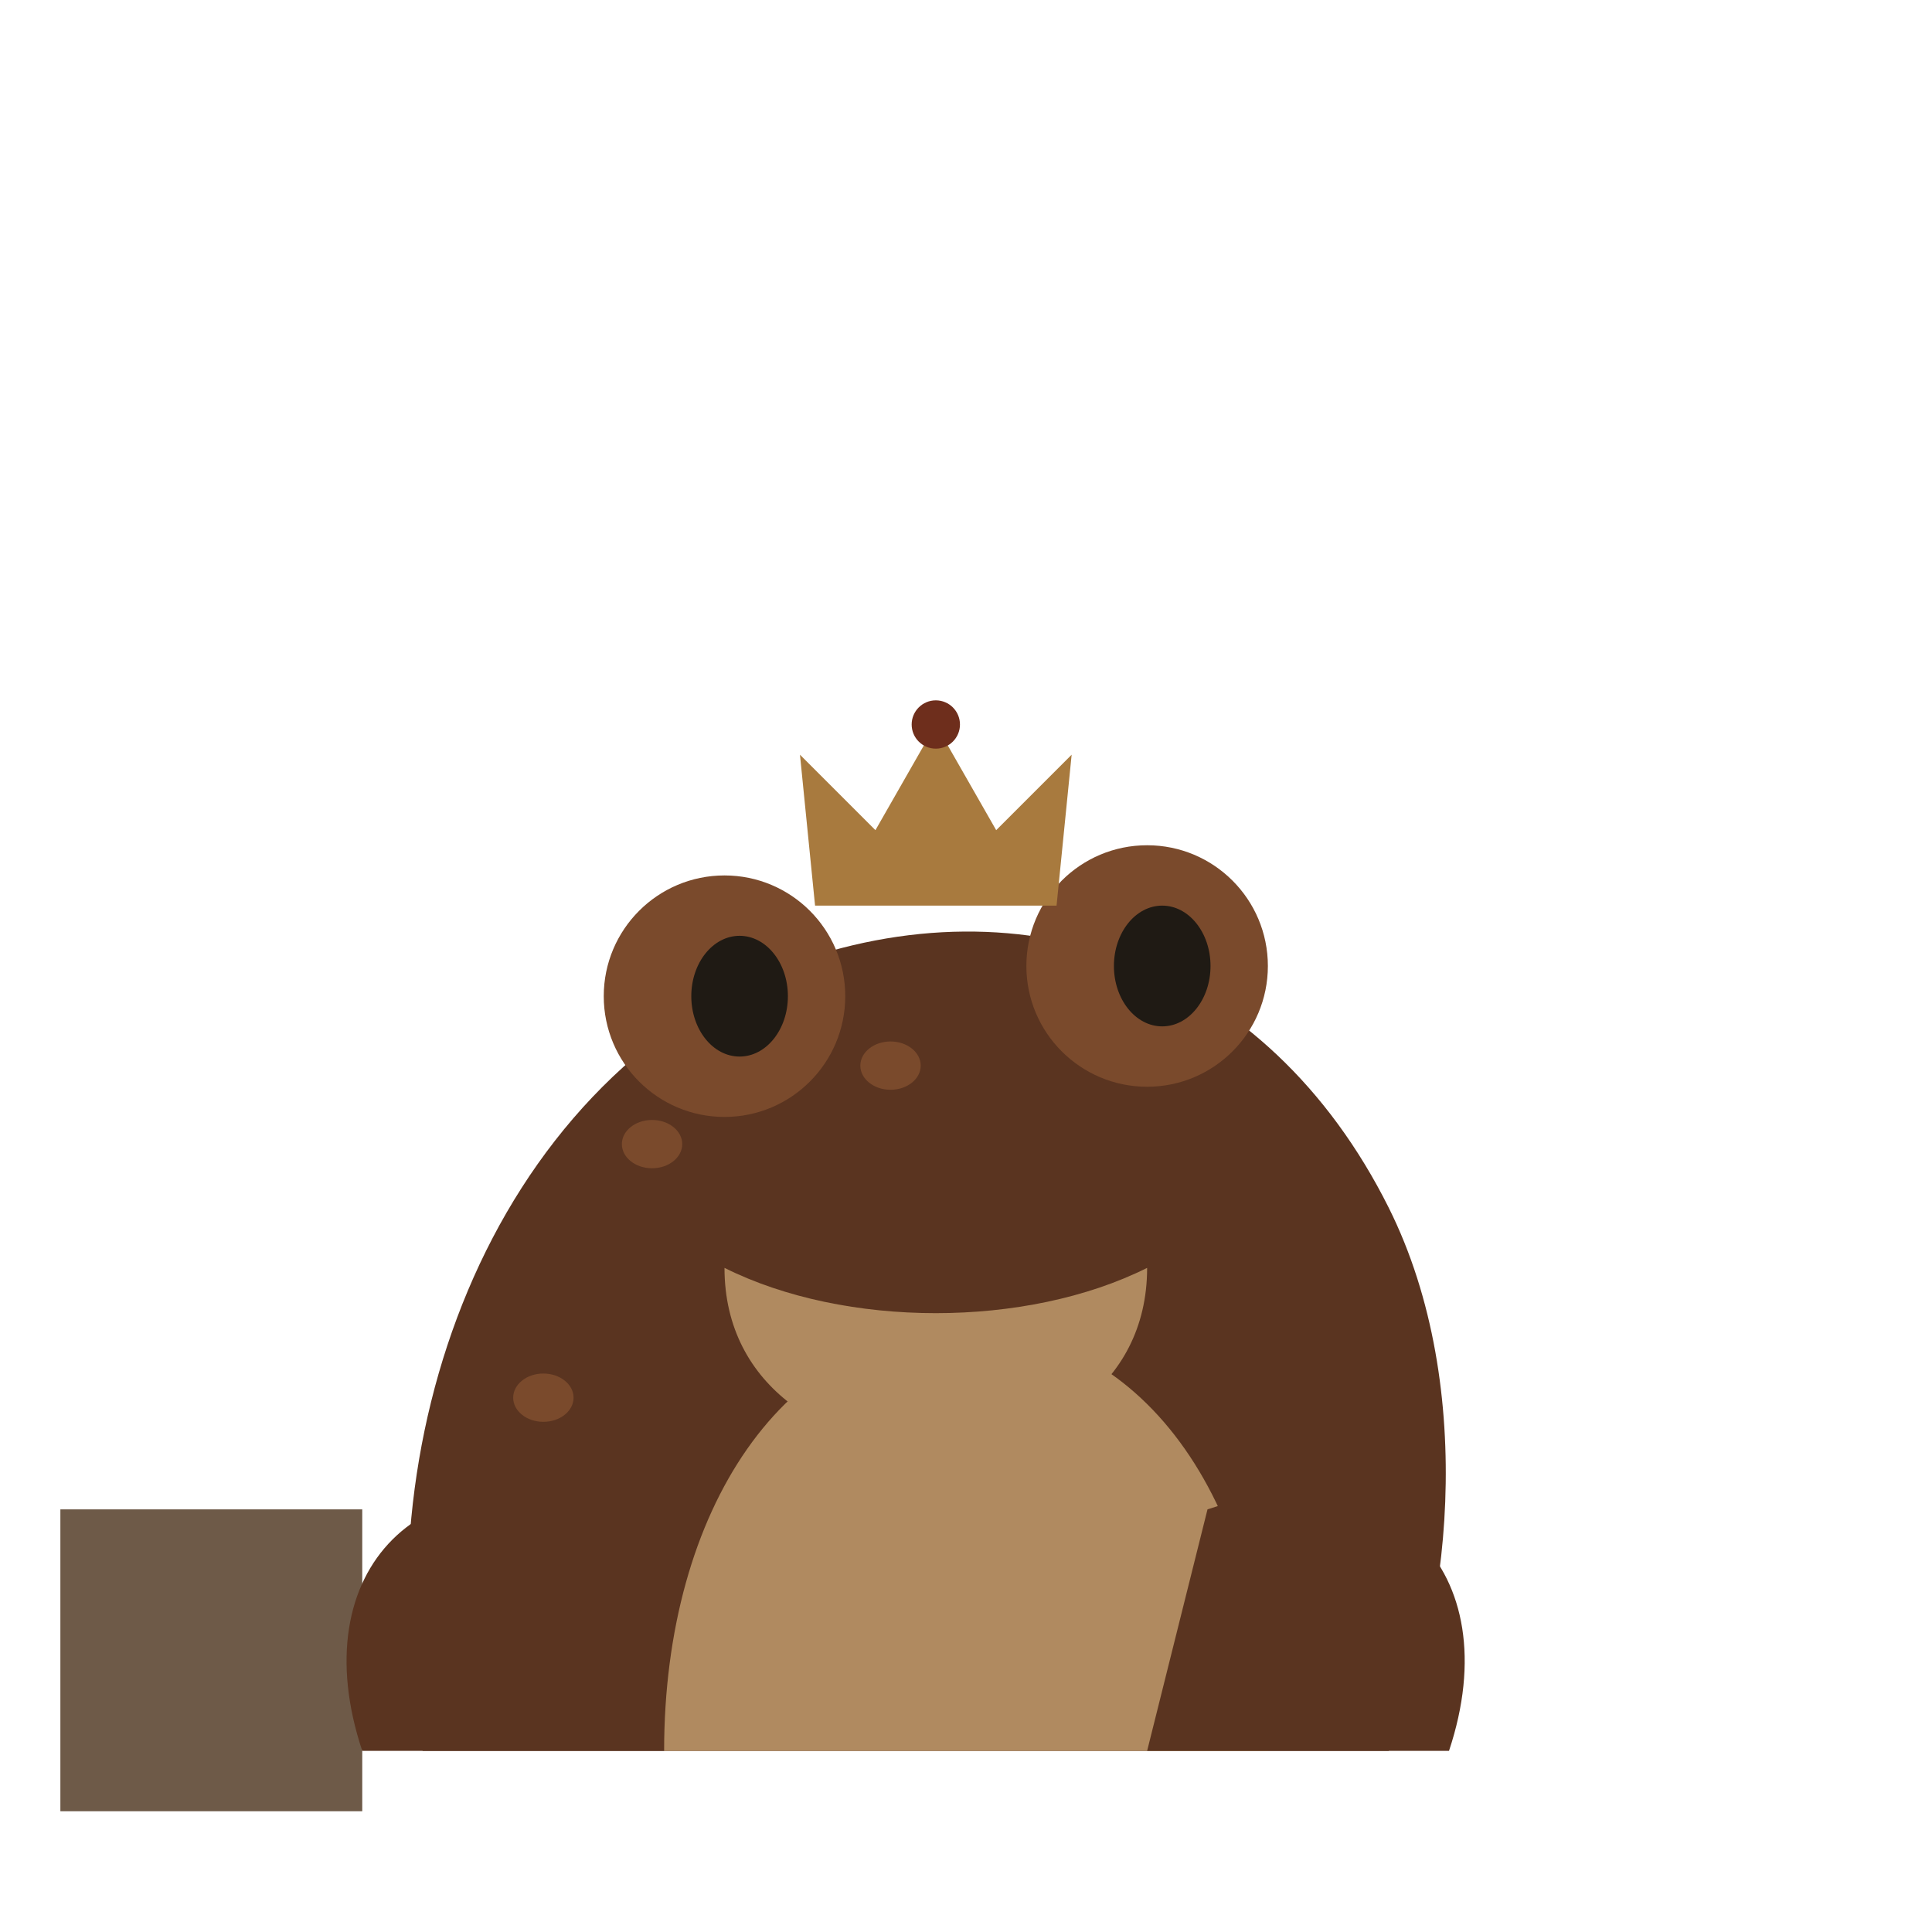
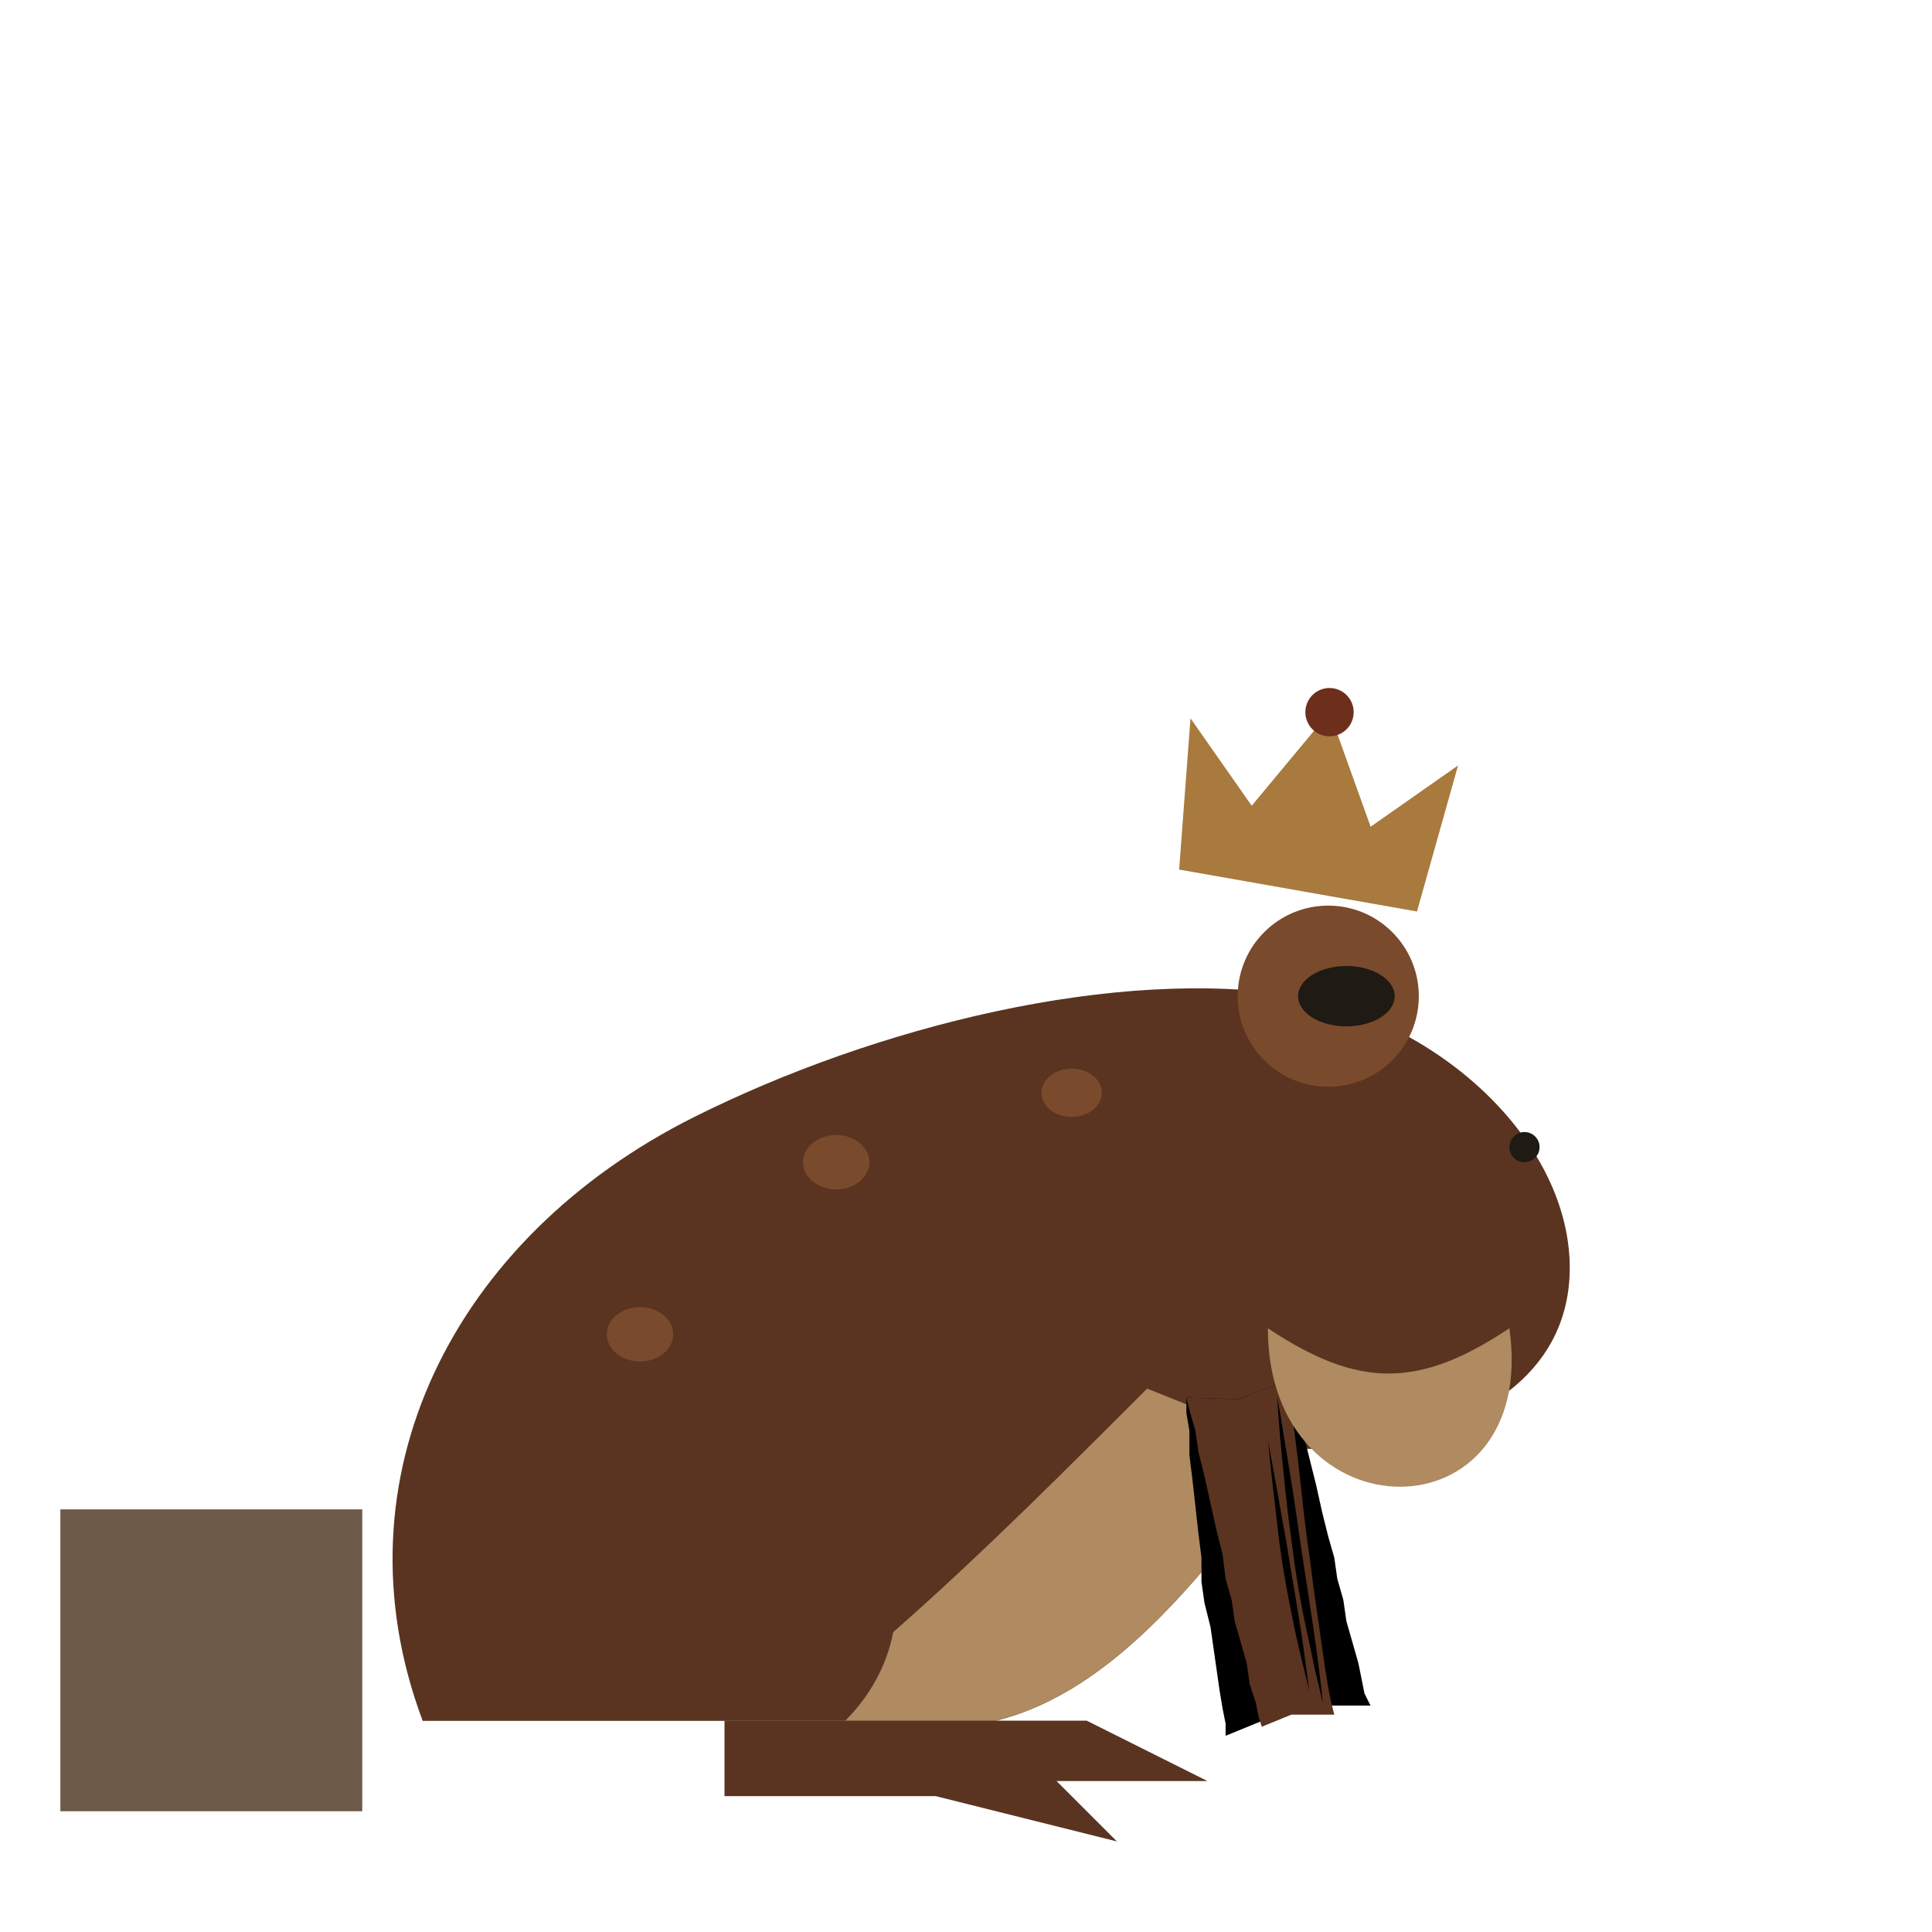
<svg xmlns="http://www.w3.org/2000/svg" viewBox="0 0 64 64">
  <path d="M2 60 L2 50 L12 50 L12 60 Z" fill="#6e5a48" />
-   <clipPath id="cfroschkoenig-kupfer-quakt-4">
+   <clipPath id="cfroschkoenig-kupfer-quakt-5">
    <path d="M2 60 L2 50 L12 50 L12 60 Z" />
  </clipPath>
-   <g clip-path="url(#cfroschkoenig-kupfer-quakt-4)">
-     <clipPath id="rfroschkoenig-kupfer-quakt-4">
+   <g clip-path="url(#cfroschkoenig-kupfer-quakt-5)">
+     <clipPath id="rfroschkoenig-kupfer-quakt-5">
      <path d="M7 -20 H90 V90 H7 Z" />
    </clipPath>
-     <g clip-path="url(#rfroschkoenig-kupfer-quakt-4)">
+     <g clip-path="url(#rfroschkoenig-kupfer-quakt-5)">
      <path d="M-40 -40.00H104M-40 -38.60H104M-40 -37.20H104M-40 -35.80H104M-40 -34.40H104M-40 -33.00H104M-40 -31.60H104M-40 -30.20H104M-40 -28.80H104M-40 -27.40H104M-40 -26.00H104M-40 -24.60H104M-40 -23.20H104M-40 -21.80H104M-40 -20.40H104M-40 -19.00H104M-40 -17.60H104M-40 -16.20H104M-40 -14.80H104M-40 -13.40H104M-40 -12.00H104M-40 -10.60H104M-40 -9.20H104M-40 -7.80H104M-40 -6.40H104M-40 -5.00H104M-40 -3.60H104M-40 -2.20H104M-40 -0.80H104M-40 0.60H104M-40 2.00H104M-40 3.40H104M-40 4.80H104M-40 6.20H104M-40 7.60H104M-40 9.00H104M-40 10.40H104M-40 11.80H104M-40 13.20H104M-40 14.60H104M-40 16.00H104M-40 17.40H104M-40 18.80H104M-40 20.20H104M-40 21.60H104M-40 23.00H104M-40 24.40H104M-40 25.80H104M-40 27.20H104M-40 28.60H104M-40 30.00H104M-40 31.40H104M-40 32.80H104M-40 34.20H104M-40 35.60H104M-40 37.00H104M-40 38.40H104M-40 39.80H104M-40 41.20H104M-40 42.60H104M-40 44.00H104M-40 45.40H104M-40 46.80H104M-40 48.20H104M-40 49.60H104M-40 51.00H104M-40 52.40H104M-40 53.80H104M-40 55.20H104M-40 56.60H104M-40 58.00H104M-40 59.40H104M-40 60.80H104M-40 62.20H104M-40 63.60H104M-40 65.00H104M-40 66.40H104M-40 67.80H104M-40 69.20H104M-40 70.60H104M-40 72.00H104M-40 73.40H104M-40 74.80H104M-40 76.20H104M-40 77.60H104M-40 79.00H104M-40 80.40H104M-40 81.80H104M-40 83.20H104M-40 84.60H104M-40 86.00H104M-40 87.40H104M-40 88.80H104M-40 90.20H104M-40 91.60H104M-40 93.00H104M-40 94.40H104M-40 95.80H104M-40 97.20H104M-40 98.60H104M-40 100.00H104M-40 101.40H104" fill="none" stroke-width="0.35" transform="rotate(0 32 32)" />
    </g>
  </g>
  <path d="M2 55 H12 M7 50 V55" fill="none" stroke-width="0.5" />
-   <path d="M14 58 C12 48 16 36 26 32 C34 29 42 32 46 40 C49 46 48 54 46 58 Z" fill="#5a3420" />
+   <path d="M14 57 C11 49 15 41 23 37 C29 34 37 32 43 33 C48 34 52 38 52 42 C52 46 48 48 43 48 C40 52 37 56 33 57 Z" fill="#5a3420" />
  <clipPath id="cfroschkoenig-kupfer-quakt-1">
-     <path d="M14 58 C12 48 16 36 26 32 C34 29 42 32 46 40 C49 46 48 54 46 58 Z" />
+     <path d="M14 57 C11 49 15 41 23 37 C29 34 37 32 43 33 C48 34 52 38 52 42 C52 46 48 48 43 48 C40 52 37 56 33 57 Z" />
  </clipPath>
  <g clip-path="url(#cfroschkoenig-kupfer-quakt-1)">
    <clipPath id="rfroschkoenig-kupfer-quakt-1">
-       <path d="M36 -20 H90 V90 H36 Z" />
+       <path d="M-20 44 H90 V90 H-20 Z" />
    </clipPath>
    <g clip-path="url(#rfroschkoenig-kupfer-quakt-1)">
-       <path d="M-40 -40.00H104M-40 -38.70H104M-40 -37.40H104M-40 -36.10H104M-40 -34.80H104M-40 -33.50H104M-40 -32.20H104M-40 -30.90H104M-40 -29.60H104M-40 -28.30H104M-40 -27.00H104M-40 -25.70H104M-40 -24.40H104M-40 -23.10H104M-40 -21.80H104M-40 -20.50H104M-40 -19.20H104M-40 -17.90H104M-40 -16.60H104M-40 -15.30H104M-40 -14.00H104M-40 -12.70H104M-40 -11.40H104M-40 -10.10H104M-40 -8.80H104M-40 -7.50H104M-40 -6.20H104M-40 -4.90H104M-40 -3.60H104M-40 -2.30H104M-40 -1.00H104M-40 0.30H104M-40 1.60H104M-40 2.90H104M-40 4.20H104M-40 5.50H104M-40 6.80H104M-40 8.10H104M-40 9.40H104M-40 10.70H104M-40 12.00H104M-40 13.30H104M-40 14.60H104M-40 15.90H104M-40 17.20H104M-40 18.50H104M-40 19.80H104M-40 21.10H104M-40 22.40H104M-40 23.70H104M-40 25.00H104M-40 26.30H104M-40 27.60H104M-40 28.90H104M-40 30.20H104M-40 31.50H104M-40 32.80H104M-40 34.10H104M-40 35.40H104M-40 36.70H104M-40 38.00H104M-40 39.30H104M-40 40.60H104M-40 41.90H104M-40 43.20H104M-40 44.50H104M-40 45.80H104M-40 47.10H104M-40 48.40H104M-40 49.70H104M-40 51.00H104M-40 52.30H104M-40 53.60H104M-40 54.90H104M-40 56.20H104M-40 57.50H104M-40 58.80H104M-40 60.10H104M-40 61.40H104M-40 62.70H104M-40 64.00H104M-40 65.30H104M-40 66.60H104M-40 67.90H104M-40 69.20H104M-40 70.50H104M-40 71.80H104M-40 73.10H104M-40 74.40H104M-40 75.70H104M-40 77.00H104M-40 78.30H104M-40 79.60H104M-40 80.90H104M-40 82.20H104M-40 83.50H104M-40 84.80H104M-40 86.10H104M-40 87.40H104M-40 88.70H104M-40 90.00H104M-40 91.30H104M-40 92.60H104M-40 93.90H104M-40 95.20H104M-40 96.50H104M-40 97.80H104M-40 99.10H104M-40 100.40H104M-40 101.70H104" fill="none" stroke-width="0.35" transform="rotate(60 32 32)" />
+       <path d="M-40 -40.00H104M-40 -38.70H104M-40 -37.40H104M-40 -36.10H104M-40 -34.80H104M-40 -33.50H104M-40 -32.20H104M-40 -30.90H104M-40 -29.60H104M-40 -28.30H104M-40 -27.00H104M-40 -25.70H104M-40 -24.40H104M-40 -23.10H104M-40 -21.80H104M-40 -20.50H104M-40 -19.20H104M-40 -17.90H104M-40 -16.60H104M-40 -15.30H104M-40 -14.00H104M-40 -12.70H104M-40 -11.40H104M-40 -10.10H104M-40 -8.80H104M-40 -7.50H104M-40 -6.20H104M-40 -4.90H104M-40 -3.60H104M-40 -2.30H104M-40 -1.00H104M-40 0.30H104M-40 1.60H104M-40 2.90H104M-40 4.20H104M-40 5.50H104M-40 6.80H104M-40 8.10H104M-40 9.40H104M-40 10.70H104M-40 12.00H104M-40 13.30H104M-40 14.60H104M-40 15.90H104M-40 17.20H104M-40 18.50H104M-40 19.80H104M-40 21.10H104M-40 22.40H104M-40 23.70H104M-40 25.00H104M-40 26.30H104M-40 27.60H104M-40 28.90H104M-40 30.20H104M-40 31.50H104M-40 32.80H104M-40 34.10H104M-40 35.40H104M-40 36.70H104M-40 38.00H104M-40 39.30H104M-40 40.60H104M-40 41.90H104M-40 43.20H104M-40 44.50H104M-40 45.80H104M-40 47.10H104M-40 48.40H104M-40 49.70H104M-40 51.00H104M-40 52.30H104M-40 53.60H104M-40 54.90H104M-40 56.20H104M-40 57.50H104M-40 58.80H104M-40 60.10H104M-40 61.40H104M-40 62.70H104M-40 64.00H104M-40 65.30H104M-40 66.60H104M-40 67.90H104M-40 69.20H104M-40 70.50H104M-40 71.80H104M-40 73.10H104M-40 74.40H104M-40 75.70H104M-40 77.00H104M-40 78.30H104M-40 79.60H104M-40 80.90H104M-40 82.20H104M-40 83.50H104M-40 84.80H104M-40 86.10H104M-40 87.40H104M-40 88.70H104M-40 90.00H104M-40 91.30H104M-40 92.60H104M-40 93.90H104M-40 95.20H104M-40 96.50H104M-40 97.80H104M-40 99.10H104M-40 100.40H104M-40 101.70H104" fill="none" stroke-width="0.35" transform="rotate(30 32 32)" />
    </g>
  </g>
-   <path d="M22 58 C22 50 26 44 32 44 C38 44 42 50 42 58 Z" fill="#b08a60" />
+   <path d="M43 48 C40 52 37 56 33 57 L26 57 C30 54 34 50 38 46 Z" fill="#b08a60" />
  <clipPath id="cfroschkoenig-kupfer-quakt-2">
-     <path d="M22 58 C22 50 26 44 32 44 C38 44 42 50 42 58 Z" />
+     <path d="M43 48 C40 52 37 56 33 57 L26 57 C30 54 34 50 38 46 Z" />
  </clipPath>
  <g clip-path="url(#cfroschkoenig-kupfer-quakt-2)">
-     <clipPath id="rfroschkoenig-kupfer-quakt-2">
-       <path d="M36 -20 H90 V90 H36 Z" />
+     <path d="M-40 -40.00H104M-40 -38.50H104M-40 -37.00H104M-40 -35.50H104M-40 -34.00H104M-40 -32.50H104M-40 -31.00H104M-40 -29.50H104M-40 -28.00H104M-40 -26.50H104M-40 -25.00H104M-40 -23.50H104M-40 -22.00H104M-40 -20.50H104M-40 -19.00H104M-40 -17.50H104M-40 -16.00H104M-40 -14.50H104M-40 -13.00H104M-40 -11.50H104M-40 -10.00H104M-40 -8.50H104M-40 -7.00H104M-40 -5.50H104M-40 -4.00H104M-40 -2.50H104M-40 -1.00H104M-40 0.50H104M-40 2.00H104M-40 3.50H104M-40 5.00H104M-40 6.50H104M-40 8.00H104M-40 9.50H104M-40 11.00H104M-40 12.50H104M-40 14.00H104M-40 15.50H104M-40 17.00H104M-40 18.50H104M-40 20.00H104M-40 21.50H104M-40 23.00H104M-40 24.50H104M-40 26.00H104M-40 27.50H104M-40 29.00H104M-40 30.50H104M-40 32.00H104M-40 33.50H104M-40 35.00H104M-40 36.50H104M-40 38.00H104M-40 39.50H104M-40 41.00H104M-40 42.50H104M-40 44.00H104M-40 45.50H104M-40 47.00H104M-40 48.50H104M-40 50.00H104M-40 51.50H104M-40 53.00H104M-40 54.50H104M-40 56.00H104M-40 57.50H104M-40 59.00H104M-40 60.50H104M-40 62.00H104M-40 63.50H104M-40 65.00H104M-40 66.50H104M-40 68.00H104M-40 69.50H104M-40 71.00H104M-40 72.50H104M-40 74.00H104M-40 75.50H104M-40 77.00H104M-40 78.50H104M-40 80.00H104M-40 81.50H104M-40 83.00H104M-40 84.50H104M-40 86.00H104M-40 87.50H104M-40 89.00H104M-40 90.50H104M-40 92.00H104M-40 93.50H104M-40 95.00H104M-40 96.50H104M-40 98.00H104M-40 99.50H104M-40 101.00H104M-40 102.50H104" fill="none" stroke-width="0.35" transform="rotate(30 32 32)" />
+   </g>
+   <path d="M14 57 C13 50 18 45 25 47 C30 49 31 54 28 57 Z" fill="#5a3420" />
+   <clipPath id="cfroschkoenig-kupfer-quakt-3">
+     <path d="M14 57 C13 50 18 45 25 47 C30 49 31 54 28 57 Z" />
+   </clipPath>
+   <g clip-path="url(#cfroschkoenig-kupfer-quakt-3)">
+     <clipPath id="rfroschkoenig-kupfer-quakt-3">
+       <path d="M-20 51 H90 V90 H-20 Z" />
    </clipPath>
-     <g clip-path="url(#rfroschkoenig-kupfer-quakt-2)">
-       <path d="M-40 -40.00H104M-40 -38.50H104M-40 -37.00H104M-40 -35.50H104M-40 -34.00H104M-40 -32.50H104M-40 -31.00H104M-40 -29.50H104M-40 -28.00H104M-40 -26.50H104M-40 -25.00H104M-40 -23.50H104M-40 -22.00H104M-40 -20.50H104M-40 -19.00H104M-40 -17.50H104M-40 -16.00H104M-40 -14.50H104M-40 -13.00H104M-40 -11.50H104M-40 -10.00H104M-40 -8.50H104M-40 -7.00H104M-40 -5.50H104M-40 -4.00H104M-40 -2.50H104M-40 -1.00H104M-40 0.50H104M-40 2.00H104M-40 3.50H104M-40 5.00H104M-40 6.50H104M-40 8.00H104M-40 9.50H104M-40 11.00H104M-40 12.50H104M-40 14.00H104M-40 15.50H104M-40 17.00H104M-40 18.50H104M-40 20.00H104M-40 21.50H104M-40 23.00H104M-40 24.50H104M-40 26.00H104M-40 27.50H104M-40 29.00H104M-40 30.50H104M-40 32.00H104M-40 33.50H104M-40 35.00H104M-40 36.50H104M-40 38.00H104M-40 39.50H104M-40 41.00H104M-40 42.50H104M-40 44.00H104M-40 45.50H104M-40 47.00H104M-40 48.50H104M-40 50.00H104M-40 51.50H104M-40 53.00H104M-40 54.50H104M-40 56.00H104M-40 57.50H104M-40 59.00H104M-40 60.50H104M-40 62.00H104M-40 63.50H104M-40 65.00H104M-40 66.50H104M-40 68.00H104M-40 69.50H104M-40 71.00H104M-40 72.50H104M-40 74.00H104M-40 75.50H104M-40 77.00H104M-40 78.50H104M-40 80.00H104M-40 81.50H104M-40 83.00H104M-40 84.50H104M-40 86.00H104M-40 87.50H104M-40 89.00H104M-40 90.50H104M-40 92.00H104M-40 93.50H104M-40 95.00H104M-40 96.50H104M-40 98.00H104M-40 99.50H104M-40 101.00H104M-40 102.50H104" fill="none" stroke-width="0.35" transform="rotate(60 32 32)" />
+     <g clip-path="url(#rfroschkoenig-kupfer-quakt-3)">
+       <path d="M-40 -40.00H104M-40 -38.80H104M-40 -37.60H104M-40 -36.40H104M-40 -35.20H104M-40 -34.00H104M-40 -32.80H104M-40 -31.60H104M-40 -30.40H104M-40 -29.20H104M-40 -28.00H104M-40 -26.80H104M-40 -25.60H104M-40 -24.40H104M-40 -23.20H104M-40 -22.00H104M-40 -20.80H104M-40 -19.60H104M-40 -18.40H104M-40 -17.20H104M-40 -16.00H104M-40 -14.80H104M-40 -13.60H104M-40 -12.40H104M-40 -11.20H104M-40 -10.00H104M-40 -8.80H104M-40 -7.60H104M-40 -6.40H104M-40 -5.20H104M-40 -4.00H104M-40 -2.80H104M-40 -1.60H104M-40 -0.40H104M-40 0.80H104M-40 2.00H104M-40 3.20H104M-40 4.40H104M-40 5.60H104M-40 6.80H104M-40 8.00H104M-40 9.20H104M-40 10.40H104M-40 11.60H104M-40 12.80H104M-40 14.00H104M-40 15.20H104M-40 16.40H104M-40 17.60H104M-40 18.80H104M-40 20.00H104M-40 21.20H104M-40 22.40H104M-40 23.60H104M-40 24.80H104M-40 26.00H104M-40 27.20H104M-40 28.40H104M-40 29.60H104M-40 30.80H104M-40 32.00H104M-40 33.20H104M-40 34.40H104M-40 35.60H104M-40 36.80H104M-40 38.00H104M-40 39.20H104M-40 40.40H104M-40 41.60H104M-40 42.80H104M-40 44.00H104M-40 45.20H104M-40 46.40H104M-40 47.60H104M-40 48.80H104M-40 50.00H104M-40 51.20H104M-40 52.40H104M-40 53.60H104M-40 54.80H104M-40 56.00H104M-40 57.20H104M-40 58.40H104M-40 59.60H104M-40 60.80H104M-40 62.00H104M-40 63.20H104M-40 64.40H104M-40 65.60H104M-40 66.80H104M-40 68.00H104M-40 69.20H104M-40 70.40H104M-40 71.60H104M-40 72.80H104M-40 74.00H104M-40 75.20H104M-40 76.40H104M-40 77.60H104M-40 78.80H104M-40 80.00H104M-40 81.20H104M-40 82.40H104M-40 83.60H104M-40 84.80H104M-40 86.00H104M-40 87.20H104M-40 88.40H104M-40 89.60H104M-40 90.80H104M-40 92.00H104M-40 93.20H104M-40 94.40H104M-40 95.60H104M-40 96.80H104M-40 98.00H104M-40 99.20H104M-40 100.40H104M-40 101.60H104M-40 102.80H104" fill="none" stroke-width="0.35" transform="rotate(30 32 32)" />
    </g>
  </g>
-   <path d="M12 58 C10 52 14 48 20 50 L22 58 Z M48 58 C50 52 46 48 40 50 L38 58 Z" fill="#5a3420" />
-   <path d="M12 58 l-3 2 M14 58 l-1 3 M48 58 l3 2 M46 58 l1 3" fill="none" stroke-width="0.7" />
-   <ellipse cx="18.0" cy="46.3" rx="1.0" ry="0.8" fill="#7a4a2c" stroke-width="0.4" />
-   <ellipse cx="21.6" cy="37.9" rx="1.0" ry="0.8" fill="#7a4a2c" stroke-width="0.4" />
-   <ellipse cx="29.5" cy="35.3" rx="1.0" ry="0.8" fill="#7a4a2c" stroke-width="0.4" />
-   <circle cx="24" cy="33" r="4" fill="#7a4a2c" stroke-width="0.7" />
-   <circle cx="38" cy="32" r="4" fill="#7a4a2c" stroke-width="0.7" />
-   <ellipse cx="24.5" cy="33" rx="1.6" ry="2" fill="#1f1a14" stroke="none" />
-   <ellipse cx="38.5" cy="32" rx="1.6" ry="2" fill="#1f1a14" stroke="none" />
-   <path d="M20 40 Q31 45 43 39" fill="none" stroke-width="0.8" />
-   <path d="M24 42 C24 50 38 50 38 42 C34 44 28 44 24 42 Z" fill="#b08a60" />
-   <clipPath id="cfroschkoenig-kupfer-quakt-3">
-     <path d="M24 42 C24 50 38 50 38 42 C34 44 28 44 24 42 Z" />
+   <path d="M24 57 L36 57 L40 59 L35 59 L37 61 L31 59.5 L24 59.5 Z" fill="#5a3420" stroke-width="0.6" />
+   <path d="M39.3 46.3 L39.3 46.8 L39.4 47.4 L39.4 48.2 L39.5 49.0 L39.6 49.9 L39.7 50.8 L39.8 51.6 L39.8 52.4 L39.9 53.1 L40.1 53.9 L40.2 54.6 L40.3 55.3 L40.4 56.0 L40.5 56.6 L40.6 57.1 L40.6 57.5 L45.0 55.7 L44.3 55.0 L43.5 54.6 L42.5 54.6 L41.7 55.0 L41.0 55.7 L40.6 56.5 L45.4 56.5 L45.2 56.1 L45.1 55.6 L45.0 55.1 L44.8 54.4 L44.6 53.7 L44.5 53.0 L44.3 52.3 L44.2 51.6 L44.0 50.9 L43.8 50.1 L43.6 49.2 L43.4 48.4 L43.2 47.6 L43.0 46.8 L42.8 46.2 L42.7 45.7 L39.6 46.9 L40.0 47.4 L40.6 47.7 L41.3 47.7 L41.9 47.4 L42.4 47.0 L42.7 46.4 Z" fill="currentColor" stroke="none" />
+   <path d="M39.3 46.3 L39.4 46.7 L39.6 47.4 L39.7 48.1 L39.9 48.9 L40.1 49.8 L40.3 50.7 L40.5 51.5 L40.6 52.3 L40.8 53.0 L40.9 53.7 L41.1 54.4 L41.3 55.1 L41.4 55.8 L41.6 56.4 L41.7 56.9 L41.8 57.2 L44.0 56.3 L43.7 56.0 L43.2 55.8 L42.8 55.8 L42.3 56.0 L42.0 56.3 L41.8 56.8 L44.2 56.8 L44.1 56.4 L44.0 55.9 L43.9 55.3 L43.8 54.6 L43.7 53.9 L43.6 53.2 L43.5 52.5 L43.4 51.7 L43.3 51.0 L43.2 50.2 L43.1 49.3 L43.0 48.4 L42.9 47.6 L42.8 46.8 L42.7 46.2 L42.7 45.7 L39.6 46.9 L40.0 47.4 L40.6 47.7 L41.3 47.7 L41.9 47.4 L42.4 47.0 L42.7 46.4 Z" fill="#5a3420" stroke="none" />
+   <path d="M42.01 47.74 L42.09 48.58 L42.19 49.46 L42.29 50.33 L42.39 51.17 L42.50 51.91 L42.62 52.61 L42.76 53.34 L42.91 54.07 L43.07 54.77 L43.23 55.43 L43.37 56.01 L43.37 56.01 L43.29 55.41 L43.20 54.74 L43.10 54.03 L42.98 53.30 L42.86 52.57 L42.74 51.87 L42.62 51.13 L42.47 50.30 L42.32 49.44 L42.16 48.57 L42.01 47.74 Z" fill="currentColor" stroke="none" />
+   <path d="M42.31 46.27 L42.35 46.91 L42.41 47.67 L42.49 48.51 L42.58 49.39 L42.68 50.27 L42.79 51.10 L42.89 51.84 L43.00 52.54 L43.13 53.27 L43.28 54.00 L43.43 54.70 L43.57 55.36 L43.71 55.94 L43.82 56.44 L43.82 56.44 L43.77 55.93 L43.70 55.33 L43.61 54.66 L43.51 53.95 L43.40 53.22 L43.29 52.49 L43.18 51.79 L43.07 51.05 L42.95 50.22 L42.82 49.35 L42.68 48.48 L42.54 47.65 L42.42 46.90 L42.31 46.27 Z" fill="currentColor" stroke="none" />
+   <path d="M43 57 l-2 2 M43 57 l0.5 2.6 M43 57 l3 1.6" fill="none" stroke-width="0.6" />
+   <ellipse cx="21.2" cy="44.2" rx="1.1" ry="0.9" fill="#7a4a2c" stroke-width="0.4" />
+   <ellipse cx="27.7" cy="38.5" rx="1.1" ry="0.9" fill="#7a4a2c" stroke-width="0.4" />
+   <ellipse cx="35.5" cy="36.2" rx="1.0" ry="0.8" fill="#7a4a2c" stroke-width="0.4" />
+   <circle cx="44" cy="33" r="3" fill="#7a4a2c" stroke-width="0.6" />
+   <ellipse cx="44.6" cy="33" rx="1.6" ry="1" fill="#1f1a14" stroke="none" />
+   <path d="M41 31 q3 -2.5 6 0" fill="none" stroke-width="0.5" />
+   <path d="M52 42 C48 44.5 43 44.5 38 42.5" fill="none" stroke-width="0.7" />
+   <circle cx="50.5" cy="38" r="0.5" fill="#1f1a14" stroke="none" />
+   <path d="M42 44 C42 51 51 51 50 44 C47 46 45 46 42 44 Z" fill="#b08a60" />
+   <clipPath id="cfroschkoenig-kupfer-quakt-4">
+     <path d="M42 44 C42 51 51 51 50 44 C47 46 45 46 42 44 Z" />
  </clipPath>
-   <g clip-path="url(#cfroschkoenig-kupfer-quakt-3)">
+   <g clip-path="url(#cfroschkoenig-kupfer-quakt-4)">
    <path d="M-40 -40.00H104M-40 -38.70H104M-40 -37.40H104M-40 -36.10H104M-40 -34.80H104M-40 -33.50H104M-40 -32.20H104M-40 -30.90H104M-40 -29.60H104M-40 -28.30H104M-40 -27.00H104M-40 -25.70H104M-40 -24.40H104M-40 -23.10H104M-40 -21.80H104M-40 -20.50H104M-40 -19.20H104M-40 -17.90H104M-40 -16.60H104M-40 -15.30H104M-40 -14.00H104M-40 -12.70H104M-40 -11.40H104M-40 -10.10H104M-40 -8.80H104M-40 -7.50H104M-40 -6.20H104M-40 -4.90H104M-40 -3.60H104M-40 -2.30H104M-40 -1.00H104M-40 0.30H104M-40 1.60H104M-40 2.90H104M-40 4.20H104M-40 5.50H104M-40 6.80H104M-40 8.10H104M-40 9.40H104M-40 10.70H104M-40 12.00H104M-40 13.30H104M-40 14.60H104M-40 15.90H104M-40 17.20H104M-40 18.50H104M-40 19.80H104M-40 21.10H104M-40 22.40H104M-40 23.70H104M-40 25.00H104M-40 26.30H104M-40 27.60H104M-40 28.90H104M-40 30.20H104M-40 31.50H104M-40 32.80H104M-40 34.10H104M-40 35.40H104M-40 36.70H104M-40 38.00H104M-40 39.30H104M-40 40.60H104M-40 41.90H104M-40 43.20H104M-40 44.50H104M-40 45.80H104M-40 47.10H104M-40 48.40H104M-40 49.70H104M-40 51.00H104M-40 52.30H104M-40 53.60H104M-40 54.90H104M-40 56.20H104M-40 57.50H104M-40 58.80H104M-40 60.10H104M-40 61.40H104M-40 62.70H104M-40 64.00H104M-40 65.30H104M-40 66.60H104M-40 67.90H104M-40 69.20H104M-40 70.50H104M-40 71.80H104M-40 73.10H104M-40 74.40H104M-40 75.70H104M-40 77.00H104M-40 78.30H104M-40 79.60H104M-40 80.90H104M-40 82.20H104M-40 83.50H104M-40 84.80H104M-40 86.10H104M-40 87.40H104M-40 88.70H104M-40 90.00H104M-40 91.30H104M-40 92.60H104M-40 93.90H104M-40 95.20H104M-40 96.50H104M-40 97.80H104M-40 99.10H104M-40 100.40H104M-40 101.70H104" fill="none" stroke-width="0.35" transform="rotate(0 32 32)" />
  </g>
-   <g transform="translate(31 30)">
+   <g transform="translate(43 29.5) rotate(10)">
    <path d="M-4 0 L-4.5 -5 L-2 -2.5 L0 -6 L2 -2.5 L4.5 -5 L4 0 Z" fill="#a87a3e" stroke-width="0.5" />
    <circle cx="0" cy="-6" r="0.8" fill="#6e2e1c" stroke-width="0.4" />
  </g>
</svg>
